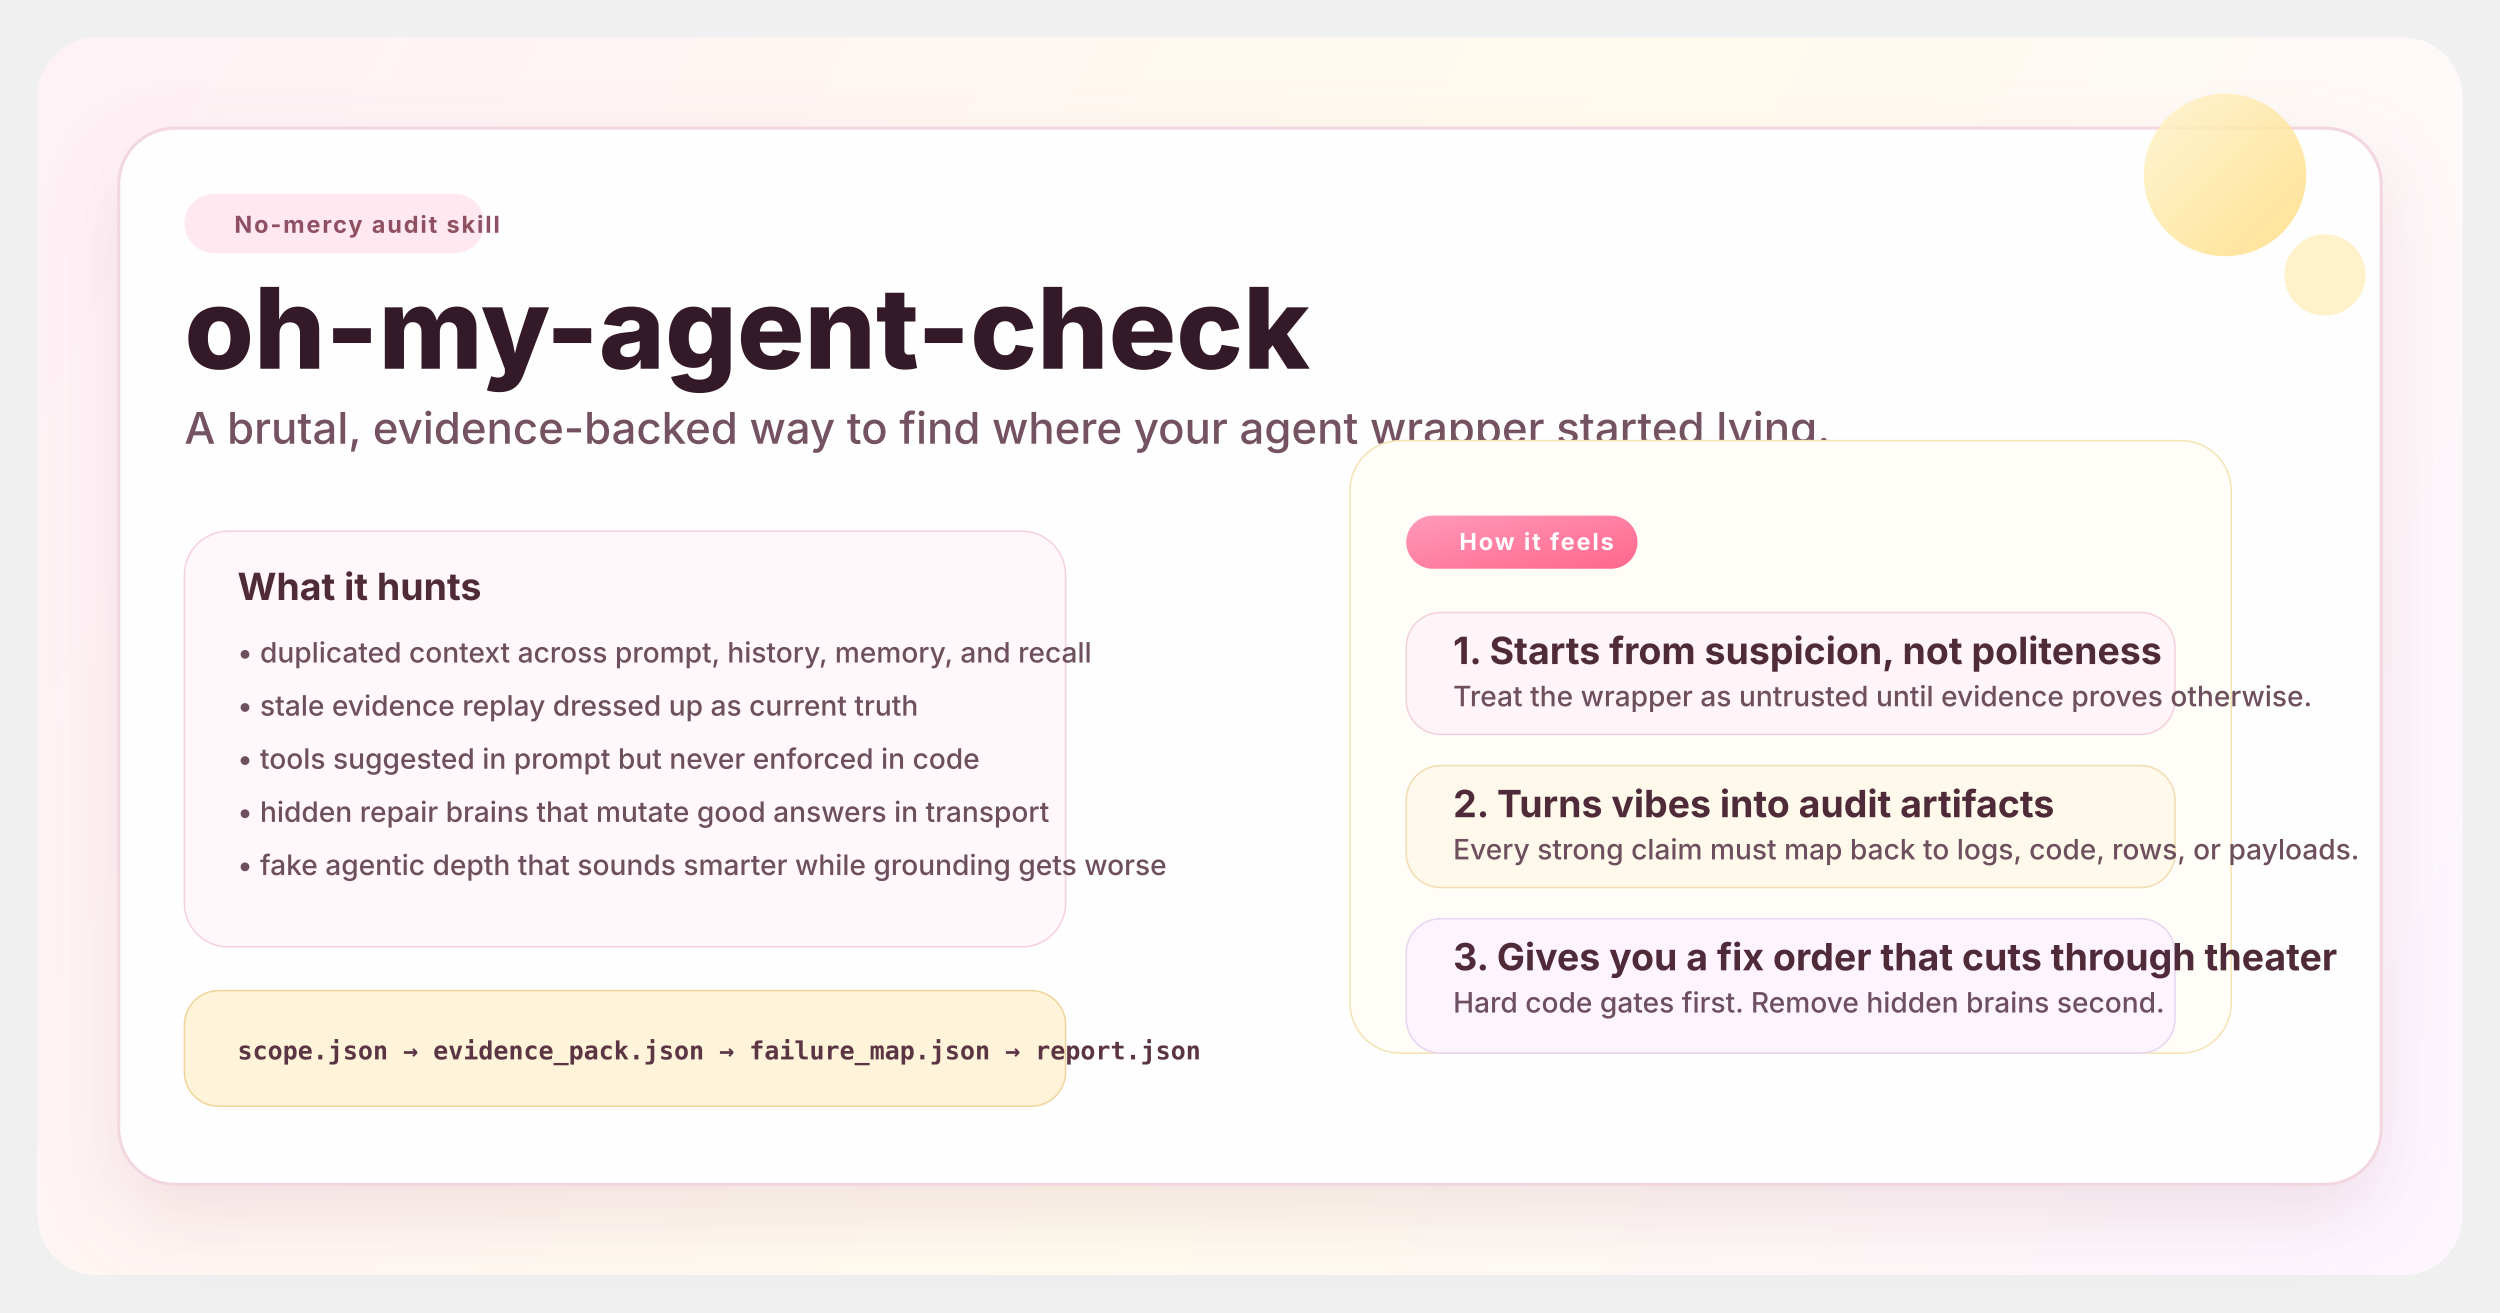
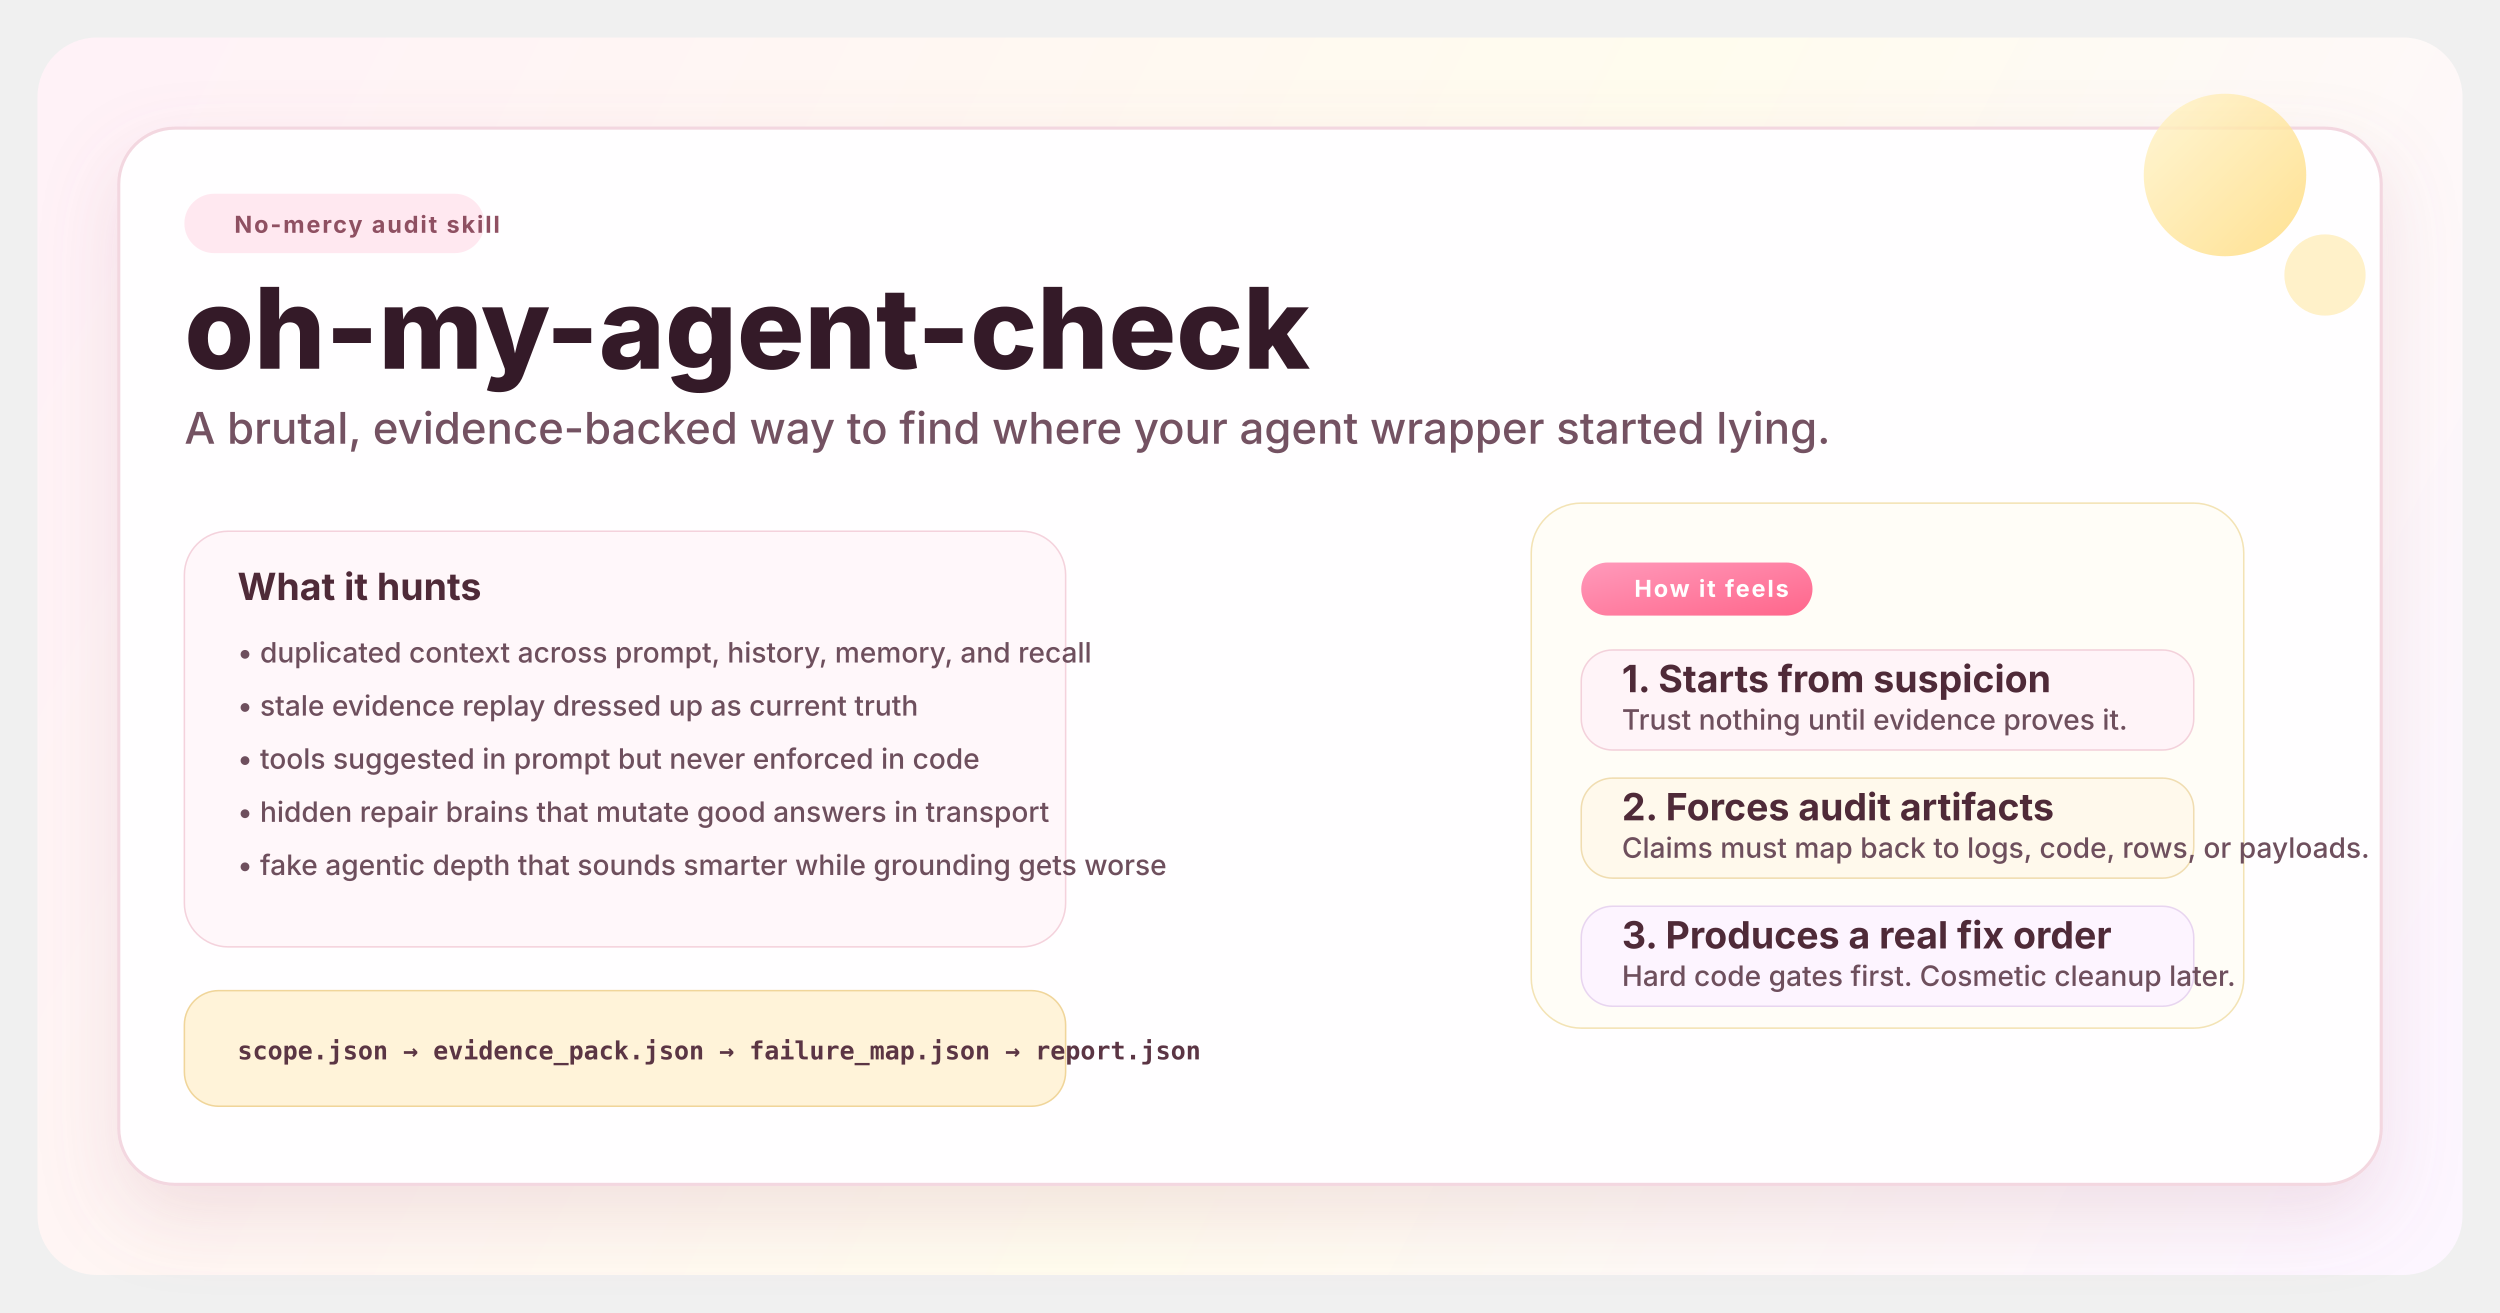
<svg xmlns="http://www.w3.org/2000/svg" width="1600" height="840" viewBox="0 0 1600 840" fill="none">
  <defs>
    <linearGradient id="bg" x1="80" y1="60" x2="1510" y2="790" gradientUnits="userSpaceOnUse">
      <stop stop-color="#FFF2F7" />
      <stop offset="0.55" stop-color="#FFFCEE" />
      <stop offset="1" stop-color="#FDF6FF" />
    </linearGradient>
    <linearGradient id="pink" x1="0" y1="0" x2="1" y2="1">
      <stop stop-color="#FF9ABB" />
      <stop offset="1" stop-color="#FF668B" />
    </linearGradient>
    <linearGradient id="cream" x1="0" y1="0" x2="1" y2="1">
      <stop stop-color="#FFF4CB" />
      <stop offset="1" stop-color="#FFD976" />
    </linearGradient>
    <filter id="shadow" x="-40" y="-40" width="1680" height="920" filterUnits="userSpaceOnUse">
      <feDropShadow dx="0" dy="20" stdDeviation="24" flood-color="#B7758D" flood-opacity="0.18" />
    </filter>
    <style>
      .hero { font: 800 72px 'Inter', 'Segoe UI', sans-serif; fill: #341A28; }
      .sub { font: 500 28px 'Inter', 'Segoe UI', sans-serif; fill: #745262; }
      .chip { font: 700 15px 'Inter', 'Segoe UI', sans-serif; fill: #8F5062; letter-spacing: 0.08em; text-transform: uppercase; }
      .panelTitle { font: 700 24px 'Inter', 'Segoe UI', sans-serif; fill: #4F2A38; }
      .copy { font: 500 18px 'Inter', 'Segoe UI', sans-serif; fill: #6E4F5D; }
      .mono { font: 700 16px 'SFMono-Regular', 'Menlo', monospace; fill: #5B3544; }
    </style>
  </defs>
  <rect x="24" y="24" width="1552" height="792" rx="38" fill="url(#bg)" />
  <g filter="url(#shadow)">
    <rect x="76" y="82" width="1448" height="676" rx="36" fill="#FFFEFF" stroke="#F3D7E0" stroke-width="2" />
  </g>
  <rect x="118" y="124" width="192" height="38" rx="19" fill="#FFE8F0" />
  <text x="150" y="149" class="chip">No-mercy audit skill</text>
  <text x="118" y="236" class="hero">oh-my-agent-check</text>
  <text x="118" y="284" class="sub">A brutal, evidence-backed way to find where your agent wrapper started lying.</text>
  <rect x="118" y="340" width="564" height="266" rx="28" fill="#FFF7FA" stroke="#F4D2DC" />
  <text x="152" y="384" class="panelTitle">What it hunts</text>
  <text x="152" y="424" class="copy">• duplicated context across prompt, history, memory, and recall</text>
  <text x="152" y="458" class="copy">• stale evidence replay dressed up as current truth</text>
  <text x="152" y="492" class="copy">• tools suggested in prompt but never enforced in code</text>
  <text x="152" y="526" class="copy">• hidden repair brains that mutate good answers in transport</text>
  <text x="152" y="560" class="copy">• fake agentic depth that sounds smarter while grounding gets worse</text>
  <rect x="118" y="634" width="564" height="74" rx="22" fill="#FFF3D9" stroke="#F0D59A" />
  <text x="152" y="678" class="mono">scope.json → evidence_pack.json → failure_map.json → report.json</text>
-   <rect x="864" y="282" width="564" height="392" rx="32" fill="#FFFDF7" stroke="#F3E3B5" />
-   <rect x="900" y="330" width="148" height="34" rx="17" fill="url(#pink)" />
-   <text x="934" y="352" class="chip" style="fill:#FFFFFF">How it feels</text>
-   <rect x="900" y="392" width="492" height="78" rx="22" fill="#FFF4F8" stroke="#F3D1DB" />
-   <text x="930" y="425" class="panelTitle">1. Starts from suspicion, not politeness</text>
-   <text x="930" y="452" class="copy">Treat the wrapper as untrusted until evidence proves otherwise.</text>
-   <rect x="900" y="490" width="492" height="78" rx="22" fill="#FFF9EC" stroke="#F0DDB1" />
-   <text x="930" y="523" class="panelTitle">2. Turns vibes into audit artifacts</text>
-   <text x="930" y="550" class="copy">Every strong claim must map back to logs, code, rows, or payloads.</text>
-   <rect x="900" y="588" width="492" height="86" rx="22" fill="#FDF4FF" stroke="#E8D5F0" />
-   <text x="930" y="621" class="panelTitle">3. Gives you a fix order that cuts through theater</text>
-   <text x="930" y="648" class="copy">Hard code gates first. Remove hidden brains second.</text>
+   <rect x="980" y="322" width="456" height="336" rx="32" fill="#FFFDF7" stroke="#F3E3B5" />
+   <rect x="1012" y="360" width="148" height="34" rx="17" fill="url(#pink)" />
+   <text x="1046" y="382" class="chip" style="fill:#FFFFFF">How it feels</text>
+   <rect x="1012" y="416" width="392" height="64" rx="20" fill="#FFF4F8" stroke="#F3D1DB" />
+   <text x="1038" y="443" class="panelTitle">1. Starts from suspicion</text>
+   <text x="1038" y="467" class="copy">Trust nothing until evidence proves it.</text>
+   <rect x="1012" y="498" width="392" height="64" rx="20" fill="#FFF9EC" stroke="#F0DDB1" />
+   <text x="1038" y="525" class="panelTitle">2. Forces audit artifacts</text>
+   <text x="1038" y="549" class="copy">Claims must map back to logs, code, rows, or payloads.</text>
+   <rect x="1012" y="580" width="392" height="64" rx="20" fill="#FDF4FF" stroke="#E8D5F0" />
+   <text x="1038" y="607" class="panelTitle">3. Produces a real fix order</text>
+   <text x="1038" y="631" class="copy">Hard code gates first. Cosmetic cleanup later.</text>
  <circle cx="1424" cy="112" r="52" fill="url(#cream)" opacity="0.8" />
  <circle cx="1488" cy="176" r="26" fill="#FFEFC3" opacity="0.9" />
</svg>
